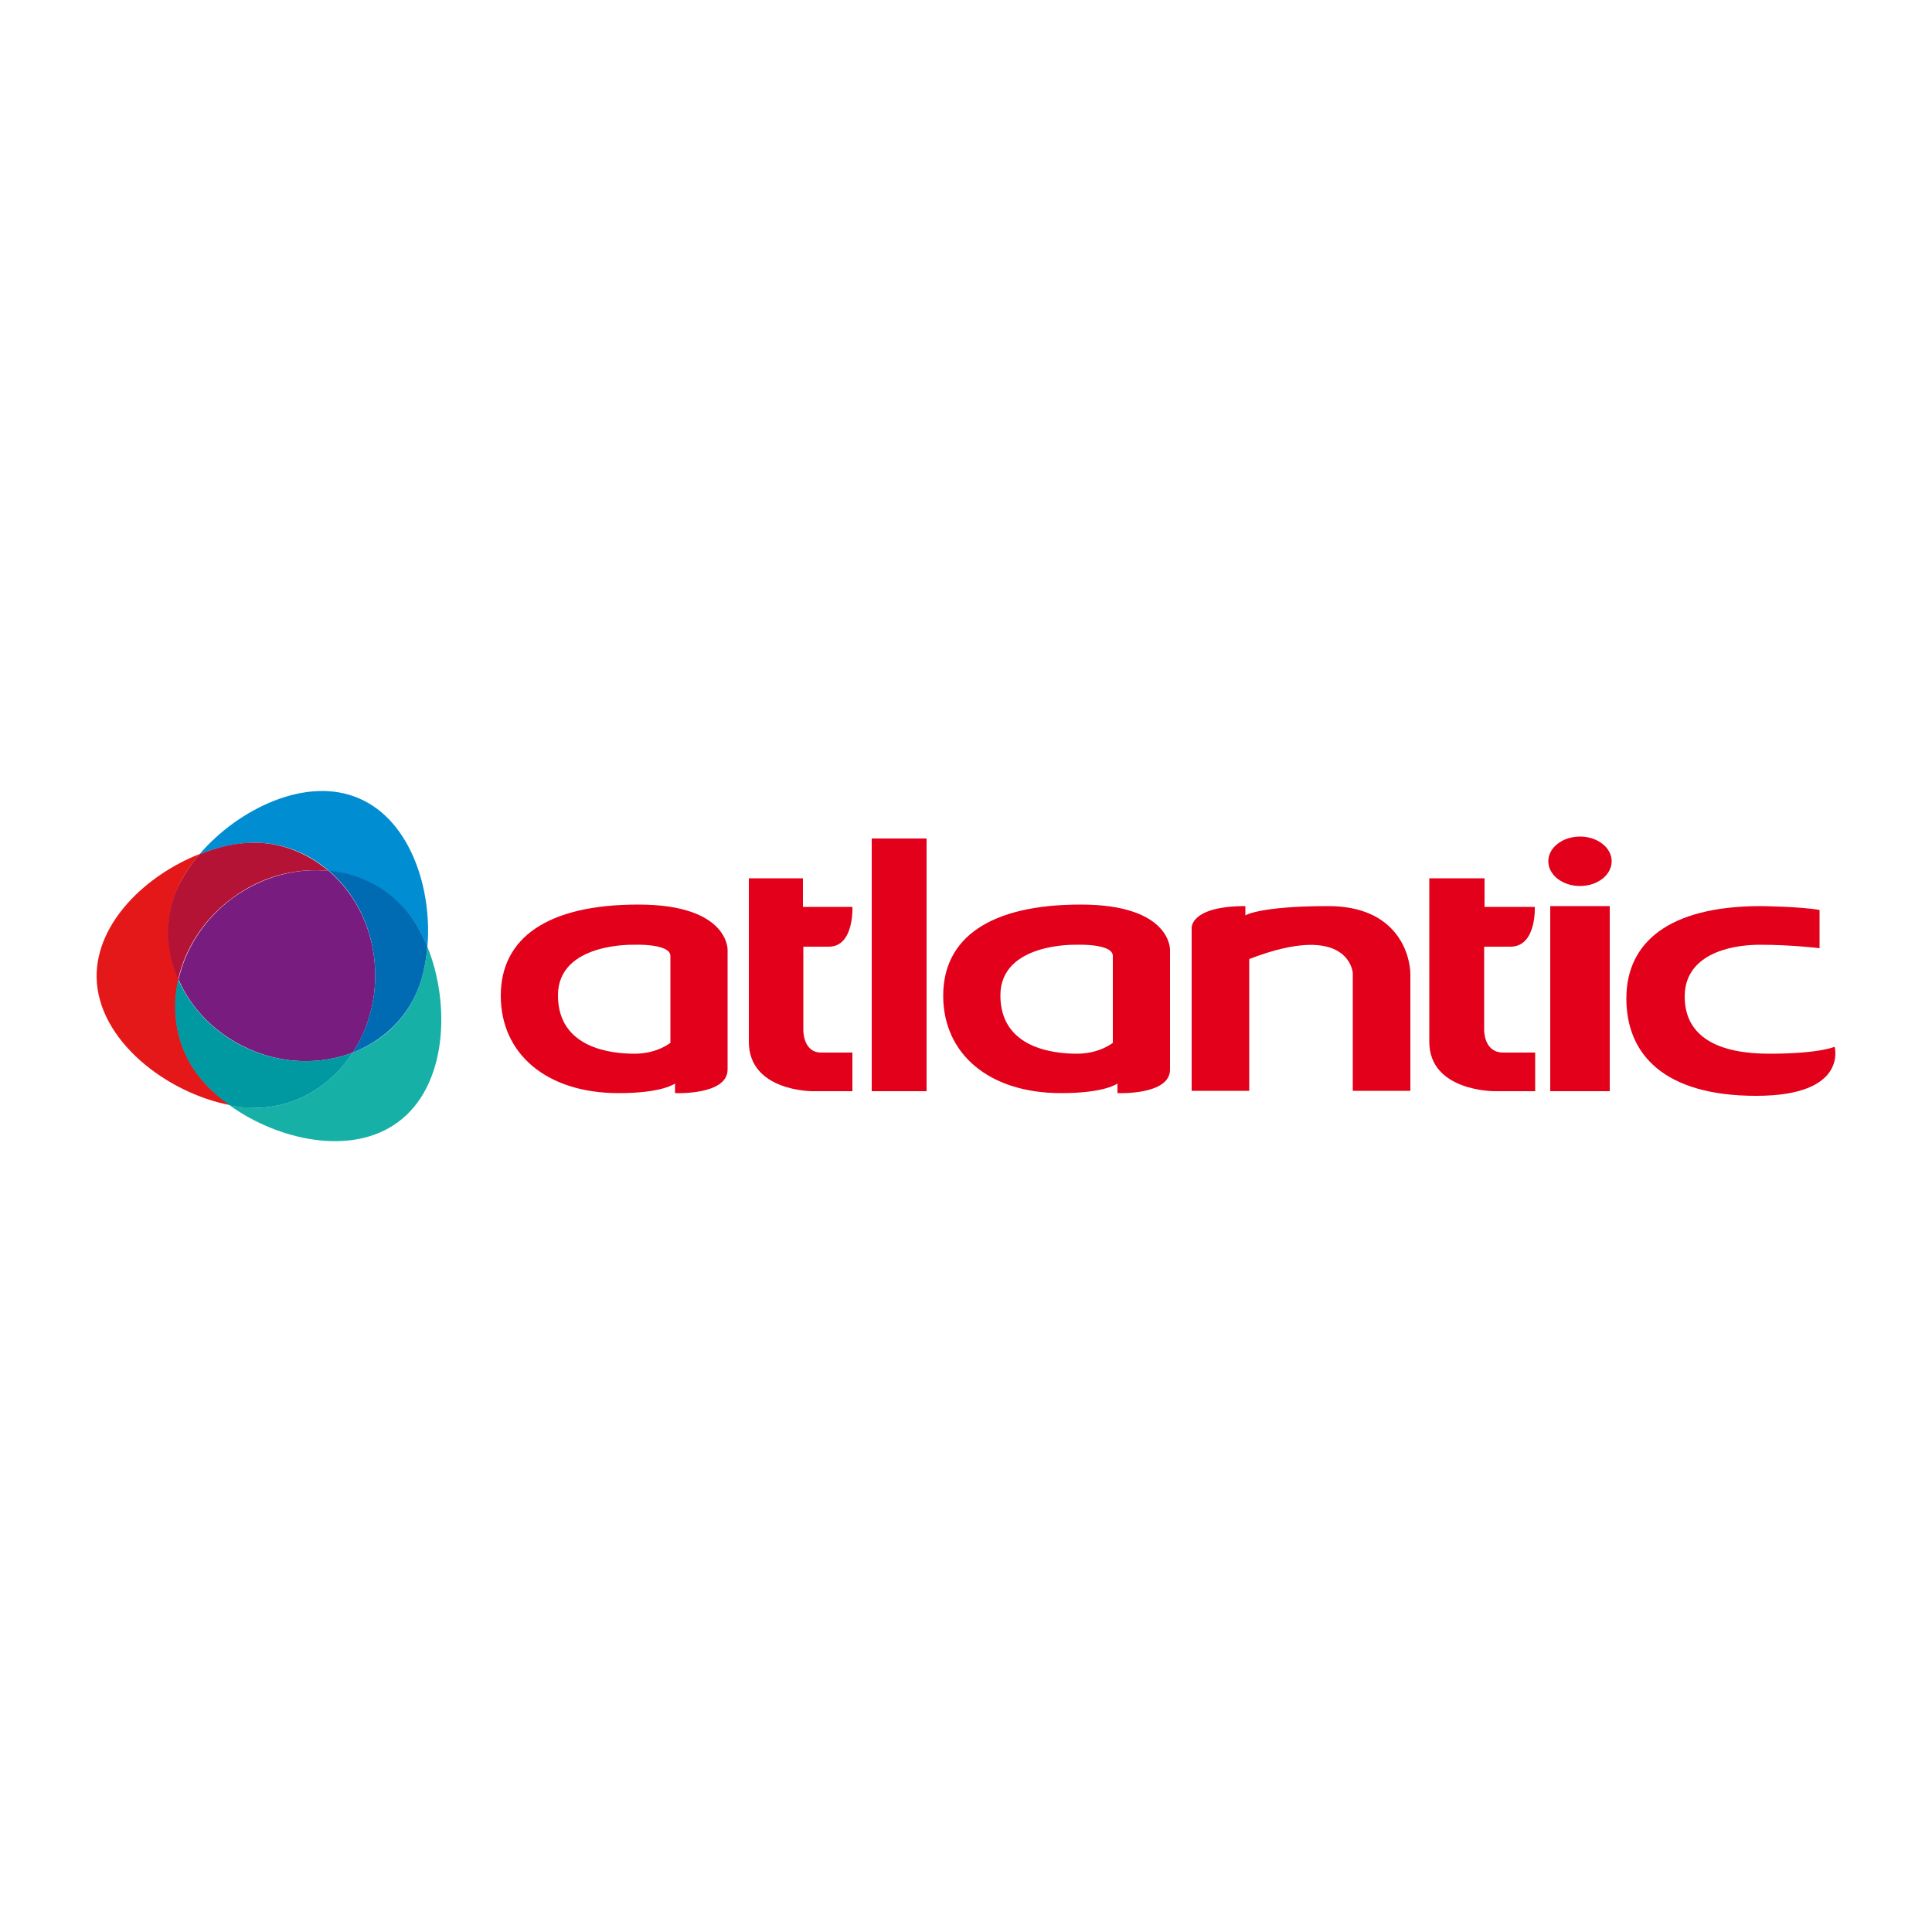
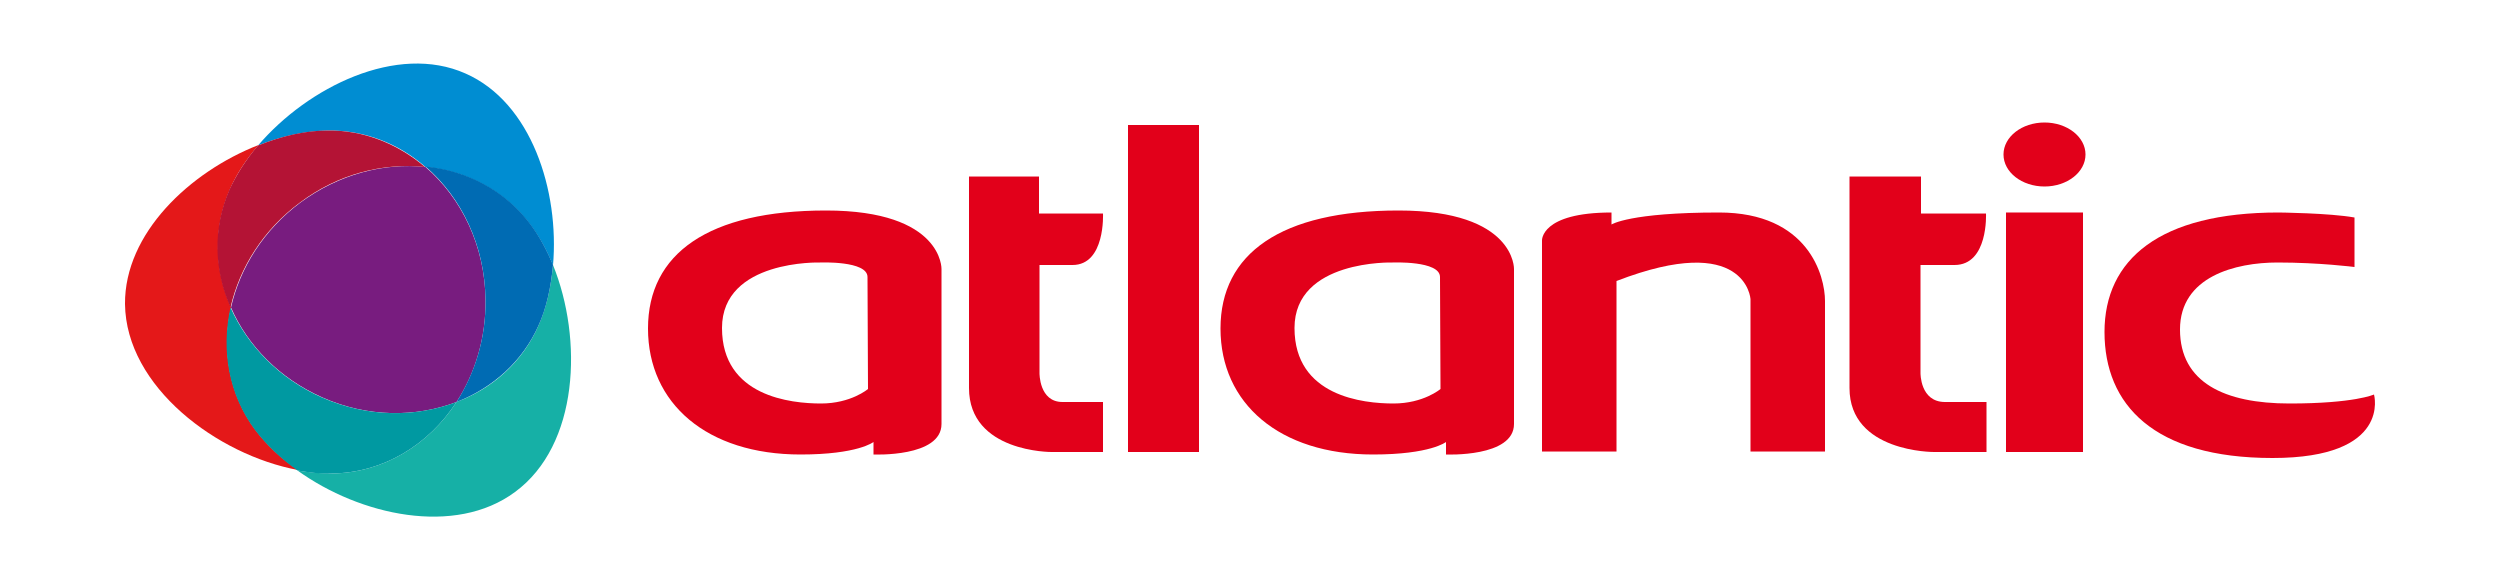
- <svg xmlns="http://www.w3.org/2000/svg" version="1.1" id="Calque_1" x="0px" y="0px" viewBox="0 0 500 500" style="enable-background:new 0 0 500 500;" xml:space="preserve">
+ <svg xmlns="http://www.w3.org/2000/svg" version="1.1" id="Calque_1" x="0px" y="0px" viewBox="0 0 500 116" style="enable-background:new 0 0 500 116;" xml:space="preserve">
  <style type="text/css">
	.st0{fill:#008DD2;}
	.st1{fill:#16B0A6;}
	.st2{fill:#E41819;}
	.st3{fill:#781C7F;}
	.st4{fill:#0099A1;}
	.st5{fill:#B41335;}
	.st6{fill:#006BB3;}
	.st7{fill:#E2001A;}
</style>
-   <g id="Calque_2">
- </g>
-   <g id="Calque_3">
-     <g>
-       <g>
-         <g>
-           <path class="st0" d="M85.1,225.4c8.3,0.8,16,4.8,21.1,11.7c1.7,2.3,3.2,5,4.4,8c1.3-14.9-4.3-32.6-17.5-38.4      c-13.7-6.1-31.5,2.7-41.5,14.4c4.7-1.9,9.5-2.9,13.9-3C72.9,218,79.7,220.7,85.1,225.4z" />
-           <path class="st1" d="M110.6,245c-0.4,4.4-1.3,8.5-2.9,12.1c-3.2,7.3-9.2,12.6-16.4,15.3c-5.6,8.6-14.7,14.2-25,14.3      c-2.2,0-4.4-0.2-6.8-0.6c12.5,9,31.5,13.2,43.5,4.3C115.8,281,116.6,259.8,110.6,245z" />
-           <path class="st2" d="M51.1,278c-5.3-7.1-6.8-16-4.9-24.5c-3.3-7.5-3.6-16-0.2-23.7c1.3-3,3.3-6,5.7-8.8      c-13.8,5.4-26.8,17.7-26.7,31.8c0.2,16.6,18.5,30.2,34.6,33.2C56.2,283.7,53.3,280.9,51.1,278z" />
-           <path class="st3" d="M85.1,225.4c-8.4-0.9-17.4,1.5-25,7.1c-7.4,5.5-12.1,13.1-13.9,21c3.3,7.6,9.7,14.2,18.3,18      c9,4,18.7,4,26.8,0.9c3.7-5.7,5.9-12.8,5.8-20.4C97,241.2,92.3,231.6,85.1,225.4z" />
-         </g>
-         <g>
-           <g>
-             <g>
-               <g>
-                 <path class="st4" d="M64.4,271.5c-8.6-3.8-14.9-10.4-18.3-18c-1.9,8.5-0.4,17.4,4.9,24.5c2.2,2.9,5.1,5.7,8.5,8.1         c2.3,0.4,4.6,0.7,6.8,0.6c10.3-0.1,19.4-5.7,25-14.3C83.1,275.5,73.5,275.5,64.4,271.5z" />
-               </g>
-             </g>
-           </g>
-           <path class="st5" d="M60,232.5c7.6-5.7,16.6-8,25-7.1c-5.4-4.6-12.2-7.4-19.5-7.3c-4.4,0-9.2,1.1-13.9,3      c-2.4,2.8-4.3,5.8-5.7,8.8c-3.4,7.7-3.1,16.2,0.2,23.6C47.9,245.5,52.7,237.9,60,232.5z" />
-           <path class="st6" d="M106.2,237c-5.1-6.9-12.8-10.9-21.1-11.7c7.2,6.2,11.9,15.8,12,26.7c0.1,7.6-2.1,14.6-5.8,20.4      c7.2-2.8,13.2-8.1,16.4-15.3c1.6-3.5,2.5-7.7,2.9-12.1C109.4,242.1,107.9,239.3,106.2,237z" />
-         </g>
-       </g>
-       <g>
-         <path class="st7" d="M207.9,266.6V245c0,0,0,0,6.6,0s6.1-10.3,6.1-10.3h-12.8v-7.4h-14c0,0,0,29.4,0,42.3s16.5,12.8,16.5,12.8     h10.3v-10c0,0-3.4,0-8.1,0S207.9,266.6,207.9,266.6z" />
-         <path class="st7" d="M384.1,266.6V245c0,0,0,0,6.8,0c6.8,0,6.3-10.3,6.3-10.3h-13v-7.4h-14.3c0,0,0,29.4,0,42.3     s16.9,12.8,16.9,12.8h10.5v-10c0,0-3.5,0-8.3,0C384,272.4,384.1,266.6,384.1,266.6z" />
-         <rect x="225.6" y="217" class="st7" width="14.2" height="65.4" />
-         <rect x="401.2" y="234.5" class="st7" width="15.4" height="47.9" />
-         <ellipse class="st7" cx="408.9" cy="222.9" rx="8.2" ry="6.4" />
-         <path class="st7" d="M165.2,234.1c-23.5,0-35.6,8.6-35.6,23.6s11.8,25.2,30.5,25.2c11.5,0,14.6-2.5,14.6-2.5v2.5     c0,0,13.6,0.6,13.6-6.1v-31C188.3,245.9,188.7,234.1,165.2,234.1z M173.6,269.8c0,0-3.4,2.9-9.4,2.9s-19.8-1.4-19.8-15.1     s19.6-13.1,19.6-13.1s9.5-0.4,9.5,2.9V269.8z" />
-         <path class="st7" d="M279.7,234.1c-23.5,0-35.6,8.6-35.6,23.6s11.8,25.2,30.5,25.2c11.5,0,14.6-2.5,14.6-2.5v2.5     c0,0,13.6,0.6,13.6-6.1v-31C302.8,245.9,303.2,234.1,279.7,234.1z M288.1,269.8c0,0-3.4,2.9-9.4,2.9s-19.8-1.4-19.8-15.1     s19.6-13.1,19.6-13.1s9.5-0.4,9.5,2.9V269.8z" />
-         <path class="st7" d="M343.8,234.5c-17.9,0-21.5,2.4-21.5,2.4v-2.4c-14.2,0-13.9,5.6-13.9,5.6v42.2h14.9v-34.1     c25.9-10,26.8,3.6,26.8,3.6v30.5h14.9c0,0,0-25.1,0-30.1S361.7,234.5,343.8,234.5z" />
-         <path class="st7" d="M474.8,270.9c0,0-3.9,1.8-16.9,1.8s-21.9-4.2-21.9-14.8s11.1-13.4,19.5-13.4s15.4,0.9,15.4,0.9v-9.9     c-5-0.9-15.2-1-15.2-1c-23.8,0-34.8,9.4-34.8,23.9s9.8,25.2,33.6,25.2C478.4,283.6,474.8,270.9,474.8,270.9z" />
-       </g>
-     </g>
-   </g>
+   <path class="st0" d="M85.1,33.4c8.3,0.8,16,4.8,21.1,11.7c1.7,2.3,3.2,5,4.4,8c1.3-14.9-4.3-32.6-17.5-38.4  c-13.7-6.1-31.5,2.7-41.5,14.4c4.7-1.9,9.5-2.9,13.9-3C72.9,26,79.7,28.7,85.1,33.4z" />
+   <path class="st1" d="M110.6,53c-0.4,4.4-1.3,8.5-2.9,12.1c-3.2,7.3-9.2,12.6-16.4,15.3c-5.6,8.6-14.7,14.2-25,14.3  c-2.2,0-4.4-0.2-6.8-0.6c12.5,9,31.5,13.2,43.5,4.3C115.8,89,116.6,67.8,110.6,53z" />
+   <path class="st2" d="M51.1,86c-5.3-7.1-6.8-16-4.9-24.5c-3.3-7.5-3.6-16-0.2-23.7c1.3-3,3.3-6,5.7-8.8C37.9,34.4,24.9,46.7,25,60.8  C25.2,77.4,43.5,91,59.6,94C56.2,91.7,53.3,88.9,51.1,86z" />
+   <path class="st3" d="M85.1,33.4c-8.4-0.9-17.4,1.5-25,7.1C52.7,46,48,53.6,46.2,61.5c3.3,7.6,9.7,14.2,18.3,18c9,4,18.7,4,26.8,0.9  c3.7-5.7,5.9-12.8,5.8-20.4C97,49.2,92.3,39.6,85.1,33.4z" />
+   <path class="st4" d="M64.4,79.5c-8.6-3.8-14.9-10.4-18.3-18C44.2,70,45.7,78.9,51,86c2.2,2.9,5.1,5.7,8.5,8.1  c2.3,0.4,4.6,0.7,6.8,0.6c10.3-0.1,19.4-5.7,25-14.3C83.1,83.5,73.5,83.5,64.4,79.5z" />
+   <path class="st5" d="M60,40.5c7.6-5.7,16.6-8,25-7.1c-5.4-4.6-12.2-7.4-19.5-7.3c-4.4,0-9.2,1.1-13.9,3c-2.4,2.8-4.3,5.8-5.7,8.8  c-3.4,7.7-3.1,16.2,0.2,23.6C47.9,53.5,52.7,45.9,60,40.5z" />
+   <path class="st6" d="M106.2,45c-5.1-6.9-12.8-10.9-21.1-11.7c7.2,6.2,11.9,15.8,12,26.7c0.1,7.6-2.1,14.6-5.8,20.4  c7.2-2.8,13.2-8.1,16.4-15.3c1.6-3.5,2.5-7.7,2.9-12.1C109.4,50.1,107.9,47.3,106.2,45z" />
+   <path class="st7" d="M207.9,74.6V53c0,0,0,0,6.6,0s6.1-10.3,6.1-10.3h-12.8v-7.4h-14c0,0,0,29.4,0,42.3s16.5,12.8,16.5,12.8h10.3  v-10c0,0-3.4,0-8.1,0S207.9,74.6,207.9,74.6z" />
+   <path class="st7" d="M384.1,74.6V53c0,0,0,0,6.8,0s6.3-10.3,6.3-10.3h-13v-7.4h-14.3c0,0,0,29.4,0,42.3s16.9,12.8,16.9,12.8h10.5  v-10c0,0-3.5,0-8.3,0C384,80.4,384.1,74.6,384.1,74.6z" />
+   <rect x="225.6" y="25" class="st7" width="14.2" height="65.4" />
+   <rect x="401.2" y="42.5" class="st7" width="15.4" height="47.9" />
+   <ellipse class="st7" cx="408.9" cy="30.9" rx="8.2" ry="6.4" />
+   <path class="st7" d="M165.2,42.1c-23.5,0-35.6,8.6-35.6,23.6s11.8,25.2,30.5,25.2c11.5,0,14.6-2.5,14.6-2.5v2.5  c0,0,13.6,0.6,13.6-6.1v-31C188.3,53.9,188.7,42.1,165.2,42.1z M173.6,77.8c0,0-3.4,2.9-9.4,2.9s-19.8-1.4-19.8-15.1  S164,52.5,164,52.5s9.5-0.4,9.5,2.9L173.6,77.8L173.6,77.8z" />
+   <path class="st7" d="M279.7,42.1c-23.5,0-35.6,8.6-35.6,23.6s11.8,25.2,30.5,25.2c11.5,0,14.6-2.5,14.6-2.5v2.5  c0,0,13.6,0.6,13.6-6.1v-31C302.8,53.9,303.2,42.1,279.7,42.1z M288.1,77.8c0,0-3.4,2.9-9.4,2.9s-19.8-1.4-19.8-15.1  s19.6-13.1,19.6-13.1s9.5-0.4,9.5,2.9L288.1,77.8L288.1,77.8z" />
+   <path class="st7" d="M343.8,42.5c-17.9,0-21.5,2.4-21.5,2.4v-2.4c-14.2,0-13.9,5.6-13.9,5.6v42.2h14.9V56.2  c25.9-10,26.8,3.6,26.8,3.6v30.5H365c0,0,0-25.1,0-30.1S361.7,42.5,343.8,42.5z" />
+   <path class="st7" d="M474.8,78.9c0,0-3.9,1.8-16.9,1.8S436,76.5,436,65.9s11.1-13.4,19.5-13.4s15.4,0.9,15.4,0.9v-9.9  c-5-0.9-15.2-1-15.2-1c-23.8,0-34.8,9.4-34.8,23.9s9.8,25.2,33.6,25.2C478.4,91.6,474.8,78.9,474.8,78.9z" />
</svg>
